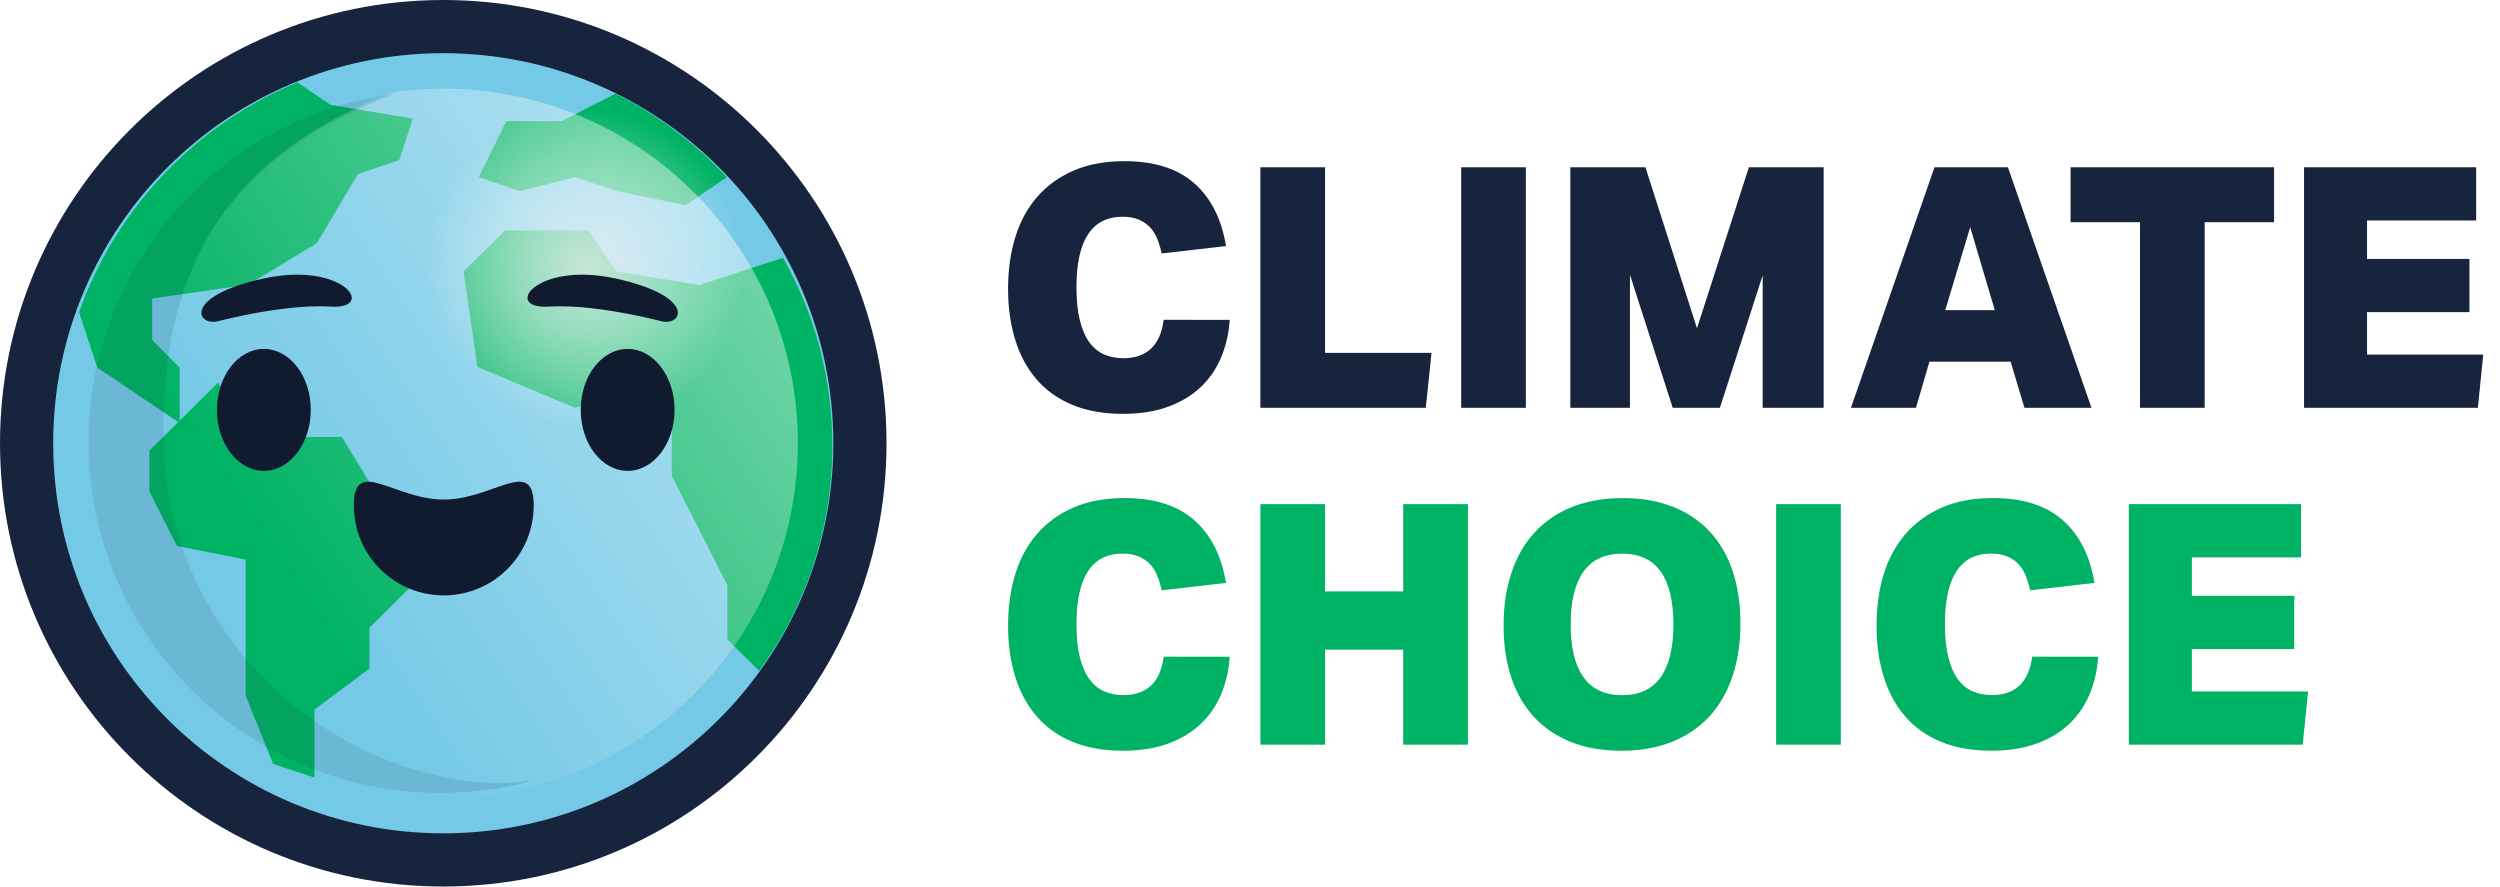
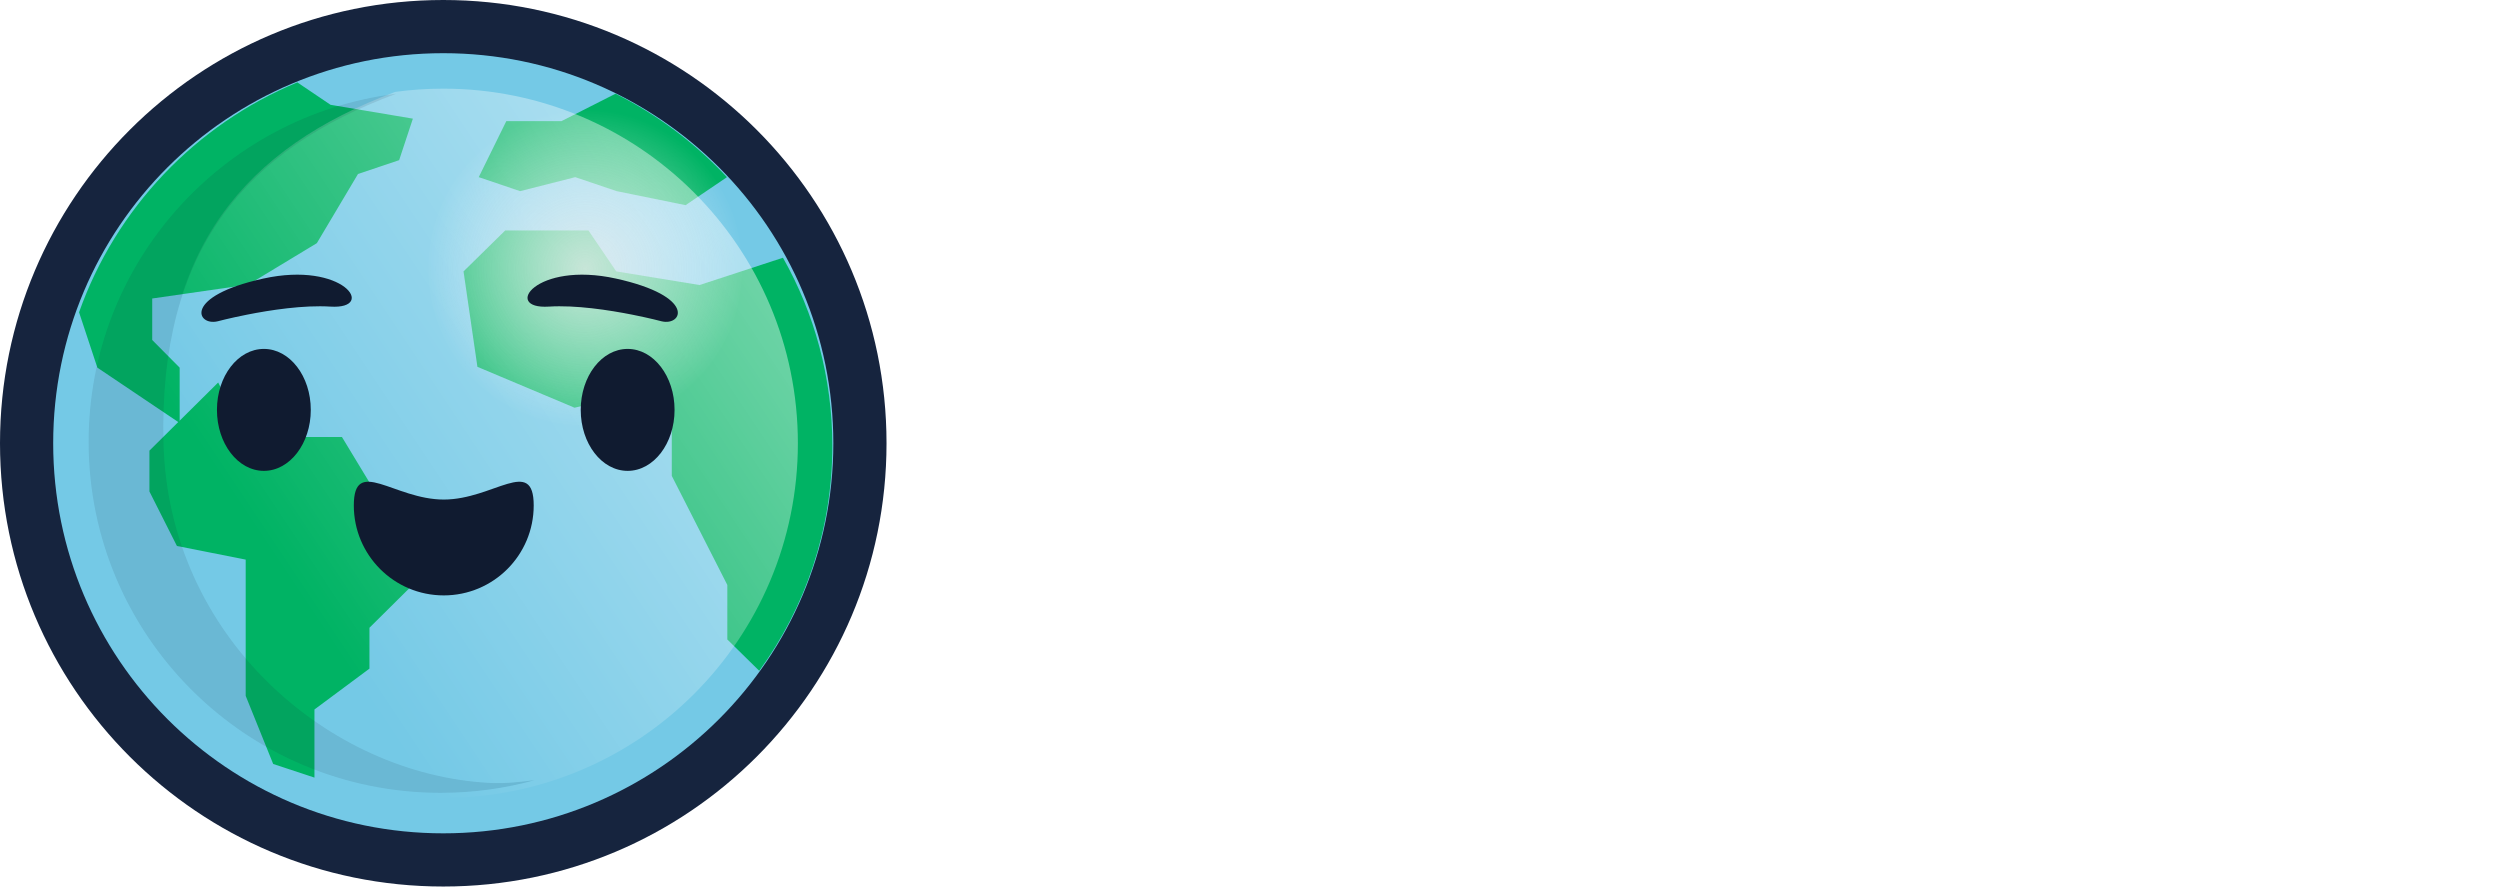
- <svg xmlns="http://www.w3.org/2000/svg" height="50" viewBox="0 0 141 50" width="141">
-   <linearGradient id="a" x1="113.843%" x2="26.123%" y1="7.08%" y2="65.535%">
-     <stop offset="0" stop-color="#fff" />
-     <stop offset="1" stop-color="#fff" stop-opacity="0" />
+ <svg xmlns="http://www.w3.org/2000/svg" id="svg184" version="1.1" width="141" viewBox="0 0 141 50" height="50">
+   <defs id="defs188" />
+   <linearGradient y2="65.535%" y1="7.08%" x2="26.123%" x1="113.843%" id="a">
+     <stop id="stop130" stop-color="#fff" offset="0" />
+     <stop id="stop132" stop-opacity="0" stop-color="#fff" offset="1" />
  </linearGradient>
-   <radialGradient id="b" cx="50%" cy="50%" gradientTransform="matrix(0 .984127 -1 0 1 .007936)" r="50.806%">
-     <stop offset="0" stop-color="#eee" />
-     <stop offset="1" stop-color="#fff" stop-opacity="0" />
+   <radialGradient r="50.806%" gradientTransform="matrix(0 .984127 -1 0 1 .007936)" cy="50%" cx="50%" id="b">
+     <stop id="stop135" stop-color="#eee" offset="0" />
+     <stop id="stop137" stop-opacity="0" stop-color="#fff" offset="1" />
  </radialGradient>
-   <g fill="none" fill-rule="evenodd">
-     <circle cx="25" cy="25" fill="#16243e" fill-rule="nonzero" r="25" />
-     <g transform="translate(3 3)">
-       <circle cx="22" cy="22" fill="#74c9e6" fill-rule="nonzero" r="22" />
-       <g fill="#00b364">
-         <path d="m38 6.992-2.333 1.579-3.889-.79-2.333-.79-3.111.79-2.333-.79 1.555-3.159h3.111l3.049-1.547c2.351 1.181 4.478 2.774 6.284 4.707" />
-         <path d="m1.459 14.614c2.074-5.865 6.579-10.587 12.31-12.967l1.874 1.264 4.643.781-.774 2.341-2.321.78-2.321 3.901-3.869 2.34-5.416.781v2.341l1.548 1.56v3.121l-2.321-1.561-2.321-1.561z" />
-         <path d="m21.714 25.488-.775 3.843-3.102 3.074v2.305l-3.102 2.305v3.842l-2.327-.768-1.551-3.843v-7.684l-3.878-.768-1.551-3.074v-2.305l1.551-1.537 2.327-2.306 1.551 3.074h5.428l2.327 3.843z" />
-         <path d="m39.821 34.834-1.8-1.767v-3.075l-1.566-3.076-1.566-3.076v-3.076l-2.349-1.537-3.133.769-5.481-2.307-.783-5.382 2.349-2.307h4.698l1.566 2.307 4.698.769 4.699-1.538.005-.003c1.775 3.141 2.786 6.759 2.786 10.608 0 4.732-1.528 9.113-4.124 12.691z" />
+   <g id="g182" fill-rule="evenodd" fill="none">
+     <circle id="circle140" r="25" fill-rule="nonzero" fill="#16243e" cy="25" cx="25" />
+     <g id="g174" transform="translate(3 3)">
+       <circle id="circle142" r="22" fill-rule="nonzero" fill="#74c9e6" cy="22" cx="22" />
+       <g id="g152" fill="#00b364">
+         <path id="path144" d="m38 6.992-2.333 1.579-3.889-.79-2.333-.79-3.111.79-2.333-.79 1.555-3.159h3.111l3.049-1.547c2.351 1.181 4.478 2.774 6.284 4.707" />
+         <path id="path146" d="m1.459 14.614c2.074-5.865 6.579-10.587 12.31-12.967l1.874 1.264 4.643.781-.774 2.341-2.321.78-2.321 3.901-3.869 2.34-5.416.781v2.341l1.548 1.56v3.121l-2.321-1.561-2.321-1.561z" />
+         <path id="path148" d="m21.714 25.488-.775 3.843-3.102 3.074v2.305l-3.102 2.305v3.842l-2.327-.768-1.551-3.843v-7.684l-3.878-.768-1.551-3.074v-2.305l1.551-1.537 2.327-2.306 1.551 3.074h5.428l2.327 3.843z" />
+         <path id="path150" d="m39.821 34.834-1.8-1.767v-3.075l-1.566-3.076-1.566-3.076v-3.076l-2.349-1.537-3.133.769-5.481-2.307-.783-5.382 2.349-2.307h4.698l1.566 2.307 4.698.769 4.699-1.538.005-.003c1.775 3.141 2.786 6.759 2.786 10.608 0 4.732-1.528 9.113-4.124 12.691z" />
      </g>
-       <g transform="translate(2 2)">
-         <path d="m0 19.93c.037 10.937 8.915 19.791 19.861 19.791 1.833 0 3.607-.25 5.291-.714-.82.103-1.658.2-2.506.157-9.083-.462-18.145-8.26-18.424-19.225-.279-10.94 4.635-16.601 13.063-19.756.888-.12 1.794-.183 2.715-.183 11.046 0 20 8.954 20 20s-8.954 20-20 20-20-8.954-20-20c0-.023 0-.046 0-.07z" fill="url(#a)" fill-rule="nonzero" opacity=".575" />
-         <path d="m17.349.286c-9.782 1.228-17.349 9.551-17.349 19.636 0 10.931 8.888 19.792 19.854 19.792 1.832 0 3.605-.249 5.289-.711-.82.103-1.657.199-2.505.156-9.08-.461-18.138-8.231-18.418-19.159-.279-10.932 4.66-16.575 13.128-19.714z" fill="#101b30" opacity=".102" />
+       <g id="g158" transform="translate(2 2)">
+         <path id="path154" opacity=".575" fill-rule="nonzero" fill="url(#a)" d="m0 19.93c.037 10.937 8.915 19.791 19.861 19.791 1.833 0 3.607-.25 5.291-.714-.82.103-1.658.2-2.506.157-9.083-.462-18.145-8.26-18.424-19.225-.279-10.94 4.635-16.601 13.063-19.756.888-.12 1.794-.183 2.715-.183 11.046 0 20 8.954 20 20s-8.954 20-20 20-20-8.954-20-20c0-.023 0-.046 0-.07z" />
+         <path id="path156" opacity=".102" fill="#101b30" d="m17.349.286c-9.782 1.228-17.349 9.551-17.349 19.636 0 10.931 8.888 19.792 19.854 19.792 1.832 0 3.605-.249 5.289-.711-.82.103-1.657.199-2.505.156-9.08-.461-18.138-8.231-18.418-19.159-.279-10.932 4.66-16.575 13.128-19.714z" />
      </g>
-       <ellipse cx="30" cy="12.143" fill="url(#b)" fill-rule="nonzero" opacity=".75" rx="8.857" ry="9" />
-       <g fill="#101b30" transform="translate(8.36 12.49169)">
-         <path d="m18.741 13.016c0 2.802-2.271 5.073-5.073 5.073-2.801 0-5.073-2.271-5.073-5.073s2.271-.333 5.073-.333c2.802 0 5.073-2.469 5.073.333" />
-         <path d="m6.168 7.626c0-1.9-1.184-3.439-2.646-3.439s-2.646 1.54-2.646 3.439c0 1.899 1.184 3.439 2.646 3.439s2.646-1.54 2.646-3.439" />
-         <path d="m26.685 7.626c0-1.9-1.184-3.439-2.646-3.439s-2.646 1.54-2.646 3.439c0 1.899 1.184 3.439 2.646 3.439s2.646-1.54 2.646-3.439" />
-         <path d="m.91 2.631s.676-.18 1.655-.374c1.323-.262 3.2-.551 4.713-.456 2.633.165.748-2.584-3.793-1.58-4.541 1.003-3.747 2.685-2.575 2.41" />
-         <path d="m25.96 2.631s-.675-.18-1.654-.374c-1.323-.262-3.2-.551-4.713-.456-2.633.165-.748-2.584 3.793-1.58 4.541 1.003 3.747 2.685 2.574 2.41" />
+       <ellipse id="ellipse160" ry="9" rx="8.857" opacity=".75" fill-rule="nonzero" fill="url(#b)" cy="12.143" cx="30" />
+       <g id="g172" transform="translate(8.36 12.49169)" fill="#101b30">
+         <path id="path162" d="m18.741 13.016c0 2.802-2.271 5.073-5.073 5.073-2.801 0-5.073-2.271-5.073-5.073s2.271-.333 5.073-.333c2.802 0 5.073-2.469 5.073.333" />
+         <path id="path164" d="m6.168 7.626c0-1.9-1.184-3.439-2.646-3.439s-2.646 1.54-2.646 3.439c0 1.899 1.184 3.439 2.646 3.439s2.646-1.54 2.646-3.439" />
+         <path id="path166" d="m26.685 7.626c0-1.9-1.184-3.439-2.646-3.439s-2.646 1.54-2.646 3.439c0 1.899 1.184 3.439 2.646 3.439s2.646-1.54 2.646-3.439" />
+         <path id="path168" d="m.91 2.631s.676-.18 1.655-.374c1.323-.262 3.2-.551 4.713-.456 2.633.165.748-2.584-3.793-1.58-4.541 1.003-3.747 2.685-2.575 2.41" />
+         <path id="path170" d="m25.96 2.631s-.675-.18-1.654-.374c-1.323-.262-3.2-.551-4.713-.456-2.633.165-.748-2.584 3.793-1.58 4.541 1.003 3.747 2.685 2.574 2.41" />
      </g>
    </g>
-     <g fill-rule="nonzero" transform="translate(56.855 9.092)">
-       <path d="m12.502 8.949c-.051.747-.209 1.444-.475 2.09s-.646 1.206-1.14 1.681-1.108.849-1.843 1.121-1.59.408-2.565.408c-1.102 0-2.058-.171-2.869-.513s-1.482-.823-2.014-1.444-.931-1.365-1.197-2.232c-.266-.868-.399-1.821-.399-2.86 0-1.064.136-2.036.408-2.917s.684-1.637 1.235-2.271c.551-.633 1.235-1.127 2.052-1.482.817-.355 1.776-.532 2.878-.532 1.672 0 2.98.415 3.924 1.244.944.83 1.542 2.011 1.796 3.543l-3.629.418c-.063-.291-.146-.564-.247-.817s-.237-.472-.408-.655c-.171-.184-.383-.329-.636-.437-.253-.108-.557-.162-.912-.162-1.735 0-2.603 1.324-2.603 3.971 0 .735.063 1.358.19 1.871.127.513.307.928.541 1.244.234.317.513.545.836.684.323.139.681.209 1.073.209 1.33 0 2.09-.722 2.28-2.166zm1.729-8.607h3.648v10.469h6.004l-.323 3.097h-9.329zm11.324 0h3.648v13.566h-3.648zm17.005 13.566v-7.467l-2.413 7.467h-2.66l-2.413-7.505v7.505h-3.363v-13.566h4.237l2.907 9.082 2.926-9.082h4.218v13.566zm13.832-13.566 4.712 13.566h-3.781l-.779-2.603h-4.579l-.76 2.603h-3.667l4.712-13.566zm-3.534 8.056h2.793l-1.387-4.674zm10.982-4.959h-3.914v-3.097h11.476v3.097h-3.914v10.469h-3.648zm9.253-3.097h9.709v3.002h-6.156v2.166h5.776v3.002h-5.776v2.394h6.555l-.304 3.002h-9.804z" fill="#16243e" />
-       <path d="m12.502 27.949c-.051.747-.209 1.444-.475 2.09s-.646 1.206-1.14 1.681-1.108.849-1.843 1.121-1.59.408-2.565.408c-1.102 0-2.058-.171-2.869-.513s-1.482-.823-2.014-1.444-.931-1.365-1.197-2.232-.399-1.821-.399-2.86c0-1.064.136-2.036.408-2.917s.684-1.637 1.235-2.271c.551-.633 1.235-1.127 2.052-1.482.817-.355 1.776-.532 2.878-.532 1.672 0 2.98.415 3.924 1.244.944.83 1.542 2.011 1.796 3.543l-3.629.418c-.063-.291-.146-.564-.247-.817s-.237-.472-.408-.655c-.171-.184-.383-.329-.636-.437s-.557-.162-.912-.162c-1.735 0-2.603 1.324-2.603 3.971 0 .735.063 1.358.19 1.871s.307.928.541 1.244c.234.317.513.545.836.684.323.139.681.209 1.073.209 1.33 0 2.09-.722 2.28-2.166zm1.729-8.607h3.648v4.921h4.408v-4.921h3.648v13.566h-3.648v-5.358h-4.408v5.358h-3.648zm20.444-.342c1.064 0 2.008.165 2.831.494.823.329 1.517.798 2.08 1.406s.991 1.349 1.282 2.223.437 1.856.437 2.945c0 1.102-.149 2.096-.447 2.983-.298.887-.731 1.64-1.302 2.261-.57.621-1.273 1.099-2.109 1.435-.836.336-1.792.503-2.869.503-1.064 0-2.008-.165-2.831-.494-.823-.329-1.517-.798-2.08-1.406s-.991-1.349-1.282-2.223-.437-1.856-.437-2.945c0-1.102.149-2.096.447-2.983.298-.887.731-1.64 1.302-2.261.57-.621 1.273-1.099 2.109-1.435.836-.336 1.792-.503 2.869-.503zm-2.945 7.125c0 1.305.241 2.296.722 2.974.481.678 1.21 1.016 2.185 1.016s1.7-.339 2.175-1.016c.475-.678.713-1.669.713-2.974s-.237-2.296-.713-2.974c-.475-.678-1.2-1.016-2.175-1.016s-1.704.339-2.185 1.016c-.481.678-.722 1.669-.722 2.974zm11.59-6.783h3.648v13.566h-3.648zm18.164 8.607c-.051.747-.209 1.444-.475 2.09-.266.646-.646 1.206-1.14 1.681-.494.475-1.108.849-1.843 1.121-.735.272-1.59.408-2.565.408-1.102 0-2.058-.171-2.869-.513-.811-.342-1.482-.823-2.014-1.444-.532-.621-.931-1.365-1.197-2.232-.266-.868-.399-1.821-.399-2.86 0-1.064.136-2.036.408-2.917s.684-1.637 1.235-2.271c.551-.633 1.235-1.127 2.052-1.482s1.776-.532 2.878-.532c1.672 0 2.98.415 3.924 1.244s1.542 2.011 1.796 3.543l-3.629.418c-.063-.291-.146-.564-.247-.817-.101-.253-.237-.472-.408-.655-.171-.184-.383-.329-.636-.437s-.557-.162-.912-.162c-1.735 0-2.603 1.324-2.603 3.971 0 .735.063 1.358.19 1.871s.307.928.541 1.244c.234.317.513.545.836.684s.681.209 1.073.209c1.33 0 2.09-.722 2.28-2.166zm1.729-8.607h9.709v3.002h-6.156v2.166h5.776v3.002h-5.776v2.394h6.555l-.304 3.002h-9.804z" fill="#00b364" />
+     <g id="g180" transform="translate(56.855 9.092)" fill-rule="nonzero">
+       <path d="m 63.43,9.092 c -1.102,0 -2.062,0.177 -2.879,0.531 -0.817,0.355 -1.502,0.849 -2.053,1.482 -0.551,0.633 -0.962,1.391 -1.234,2.271 -0.272,0.88 -0.408,1.852 -0.408,2.916 0,1.039 0.132,1.992 0.398,2.859 0.266,0.868 0.665,1.612 1.197,2.232 0.532,0.621 1.203,1.101 2.014,1.443 0.811,0.342 1.767,0.514 2.869,0.514 0.975,0 1.83,-0.136 2.564,-0.408 0.735,-0.272 1.35,-0.646 1.844,-1.121 0.494,-0.475 0.875,-1.036 1.141,-1.682 0.266,-0.646 0.424,-1.343 0.475,-2.09 h -3.725 c -0.19,1.444 -0.949,2.166 -2.279,2.166 -0.393,0 -0.751,-0.07 -1.074,-0.209 -0.323,-0.139 -0.602,-0.367 -0.836,-0.684 -0.234,-0.317 -0.414,-0.731 -0.541,-1.244 -0.127,-0.513 -0.189,-1.138 -0.189,-1.873 0,-2.647 0.866,-3.971 2.602,-3.971 0.355,0 0.659,0.054 0.912,0.162 0.253,0.108 0.466,0.254 0.637,0.438 0.171,0.184 0.307,0.401 0.408,0.654 0.101,0.253 0.185,0.527 0.248,0.818 l 3.629,-0.418 C 68.895,12.348 68.295,11.166 67.352,10.336 66.408,9.506 65.102,9.092 63.43,9.092 Z m 7.656,0.342 v 6.15 c 0.843,0.399 1.699,0.77 2.545,1.16 0.304,0.14 0.707,0.311 1.104,0.506 V 9.434 Z m 11.324,0 V 23 h 3.646 V 9.434 Z m 6.154,0 V 23 h 3.363 V 15.494 L 94.342,23 h 2.66 l 2.412,-7.467 V 23 h 3.439 V 9.434 h -4.219 l -2.926,9.082 -2.906,-9.082 z m 20.539,0 L 104.393,23 h 3.666 l 0.76,-2.604 h 4.58 L 114.176,23 h 3.781 L 113.246,9.434 Z m 7.676,0 V 12.531 h 3.914 V 23 h 3.648 V 12.531 h 3.914 V 9.434 Z m 13.166,0 V 23 H 139.75 l 0.305,-3.002 H 133.5 v -2.395 h 5.775 V 14.602 H 133.5 v -2.166 h 6.154 V 9.434 Z m -18.828,3.383 1.387,4.674 h -2.793 z M 71.086,16.859 V 23 h 9.328 l 0.324,-3.098 h -6.004 v -1.311 c -0.063,-0.046 -0.125,-0.096 -0.193,-0.133 -0.451,-0.245 -0.928,-0.437 -1.395,-0.652 -0.468,-0.216 -1.29,-0.594 -2.061,-0.947 z" transform="translate(-56.855,-9.092)" id="path176" />
+       <path d="m 63.43,28.092 c -1.102,0 -2.062,0.177 -2.879,0.531 -0.817,0.355 -1.502,0.849 -2.053,1.482 -0.551,0.633 -0.962,1.391 -1.234,2.271 -0.272,0.88 -0.408,1.852 -0.408,2.916 0,1.039 0.132,1.992 0.398,2.859 0.266,0.868 0.665,1.612 1.197,2.232 0.532,0.621 1.203,1.101 2.014,1.443 0.811,0.342 1.767,0.514 2.869,0.514 0.975,0 1.83,-0.136 2.564,-0.408 0.735,-0.272 1.35,-0.646 1.844,-1.121 0.494,-0.475 0.875,-1.036 1.141,-1.682 0.266,-0.646 0.424,-1.343 0.475,-2.09 h -3.725 c -0.19,1.444 -0.949,2.166 -2.279,2.166 -0.393,0 -0.751,-0.07 -1.074,-0.209 -0.323,-0.139 -0.602,-0.367 -0.836,-0.684 -0.234,-0.317 -0.414,-0.731 -0.541,-1.244 -0.127,-0.513 -0.189,-1.138 -0.189,-1.873 0,-2.647 0.866,-3.971 2.602,-3.971 0.355,10e-7 0.659,0.054 0.912,0.162 0.253,0.108 0.466,0.254 0.637,0.438 0.171,0.184 0.307,0.401 0.408,0.654 0.101,0.253 0.185,0.527 0.248,0.818 l 3.629,-0.418 c -0.074,-0.45 -0.188,-0.861 -0.322,-1.25 h -0.602 c -1.155,0 -1.155,-1.166 0,-1.166 h 0.047 c -0.261,-0.423 -0.557,-0.81 -0.92,-1.129 -0.944,-0.83 -2.25,-1.244 -3.922,-1.244 z m 28.1,0 c -1.077,0 -2.033,0.168 -2.869,0.504 -0.836,0.336 -1.539,0.813 -2.109,1.434 -0.127,0.138 -0.244,0.285 -0.357,0.436 h 2.436 8.203 c -0.122,-0.166 -0.252,-0.323 -0.391,-0.473 -0.564,-0.608 -1.257,-1.077 -2.08,-1.406 -0.823,-0.329 -1.768,-0.494 -2.832,-0.494 z m 20.881,0 c -1.102,0 -2.062,0.177 -2.879,0.531 -0.817,0.355 -1.502,0.849 -2.053,1.482 -0.097,0.111 -0.183,0.231 -0.271,0.35 0.144,6.3e-5 0.288,-0.011 0.432,-0.006 1.207,0.039 2.404,0.232 3.586,0.492 0.374,0.082 0.742,0.194 1.113,0.289 0.335,0.004 0.627,0.055 0.869,0.158 0.029,0.012 0.052,0.03 0.08,0.043 0.473,0.096 0.961,0.197 1.248,0.254 0.233,0.022 0.464,0.058 0.697,0.066 0.04,0.002 0.081,-0.005 0.121,-0.008 0.054,-0.032 0.104,-0.037 0.148,-0.012 0.032,-0.003 0.064,-0.004 0.096,-0.006 0.265,-0.014 0.199,0.054 0.111,0.242 0.454,0.584 0.317,0.836 -0.041,0.916 0.002,0.006 0.002,0.01 0.004,0.016 0.043,0.128 0.28,-0.065 0.369,-0.166 0.085,-0.096 0.069,-0.246 0.104,-0.369 0.737,0.099 0.995,0.18 1.432,0.58 l 0.553,-0.064 c -0.253,-1.533 -0.851,-2.715 -1.795,-3.545 -0.944,-0.83 -2.252,-1.244 -3.924,-1.244 z m -41.324,0.342 v 2.031 h 3.648 v -2.031 z m 8.057,0 v 2.031 h 3.646 v -2.031 z m 21.031,0 v 2.031 h 3.648 v -2.031 z m 19.893,0 V 42 h 9.805 l 0.303,-3.002 h -6.555 v -2.395 h 5.775 v -3.002 h -5.775 v -2.166 h 6.156 v -3.002 z m -12.482,3.18 c -0.351,-0.011 -0.704,-0.004 -1.057,0.016 -0.105,0.24 -0.202,0.487 -0.283,0.748 -0.272,0.88 -0.408,1.852 -0.408,2.916 0,1.039 0.132,1.992 0.398,2.859 0.266,0.868 0.665,1.612 1.197,2.232 0.532,0.621 1.203,1.101 2.014,1.443 0.811,0.342 1.767,0.514 2.869,0.514 0.975,0 1.83,-0.136 2.564,-0.408 0.735,-0.272 1.35,-0.646 1.844,-1.121 0.494,-0.475 0.875,-1.036 1.141,-1.682 0.266,-0.646 0.424,-1.343 0.475,-2.09 h -3.725 c -0.19,1.444 -0.949,2.166 -2.279,2.166 -0.393,0 -0.751,-0.07 -1.074,-0.209 -0.323,-0.139 -0.602,-0.367 -0.836,-0.684 -0.234,-0.317 -0.414,-0.731 -0.541,-1.244 -0.127,-0.513 -0.189,-1.138 -0.189,-1.873 0,-1.496 0.287,-2.553 0.842,-3.203 -0.975,-0.2 -1.958,-0.35 -2.951,-0.381 z m -36.498,0.018 V 42 h 3.648 v -5.357 h 4.408 V 42 h 3.646 V 31.631 h -3.646 v 1.725 h -4.408 v -1.725 z m 14.422,0 c -0.095,0.211 -0.181,0.431 -0.258,0.66 -0.298,0.887 -0.447,1.88 -0.447,2.982 0,1.089 0.146,2.071 0.438,2.945 0.291,0.874 0.72,1.615 1.283,2.223 0.564,0.608 1.257,1.077 2.08,1.406 0.823,0.329 1.766,0.494 2.83,0.494 1.077,0 2.033,-0.168 2.869,-0.504 0.836,-0.336 1.539,-0.813 2.109,-1.434 0.57,-0.621 1.003,-1.375 1.301,-2.262 0.298,-0.887 0.447,-1.88 0.447,-2.982 0,-1.089 -0.146,-2.071 -0.438,-2.945 -0.067,-0.202 -0.145,-0.396 -0.227,-0.584 h -4.494 c 0.254,0.16 0.483,0.354 0.664,0.613 0.475,0.678 0.713,1.668 0.713,2.973 0,1.305 -0.238,2.297 -0.713,2.975 -0.475,0.678 -1.198,1.016 -2.174,1.016 -0.975,0 -1.704,-0.338 -2.186,-1.016 -0.481,-0.678 -0.723,-1.67 -0.723,-2.975 0,-1.305 0.241,-2.295 0.723,-2.973 0.184,-0.259 0.414,-0.453 0.67,-0.613 h -1.348 z m 14.666,0 V 42 h 3.648 V 31.631 Z m 14.186,1.207 c 0.048,0.152 0.105,0.297 0.141,0.461 l 0.99,-0.113 c -0.118,-0.088 -0.233,-0.182 -0.354,-0.268 -0.33,-0.015 -0.635,-0.064 -0.777,-0.08 z" transform="translate(-56.855,-9.092)" id="path178" />
    </g>
  </g>
</svg>
